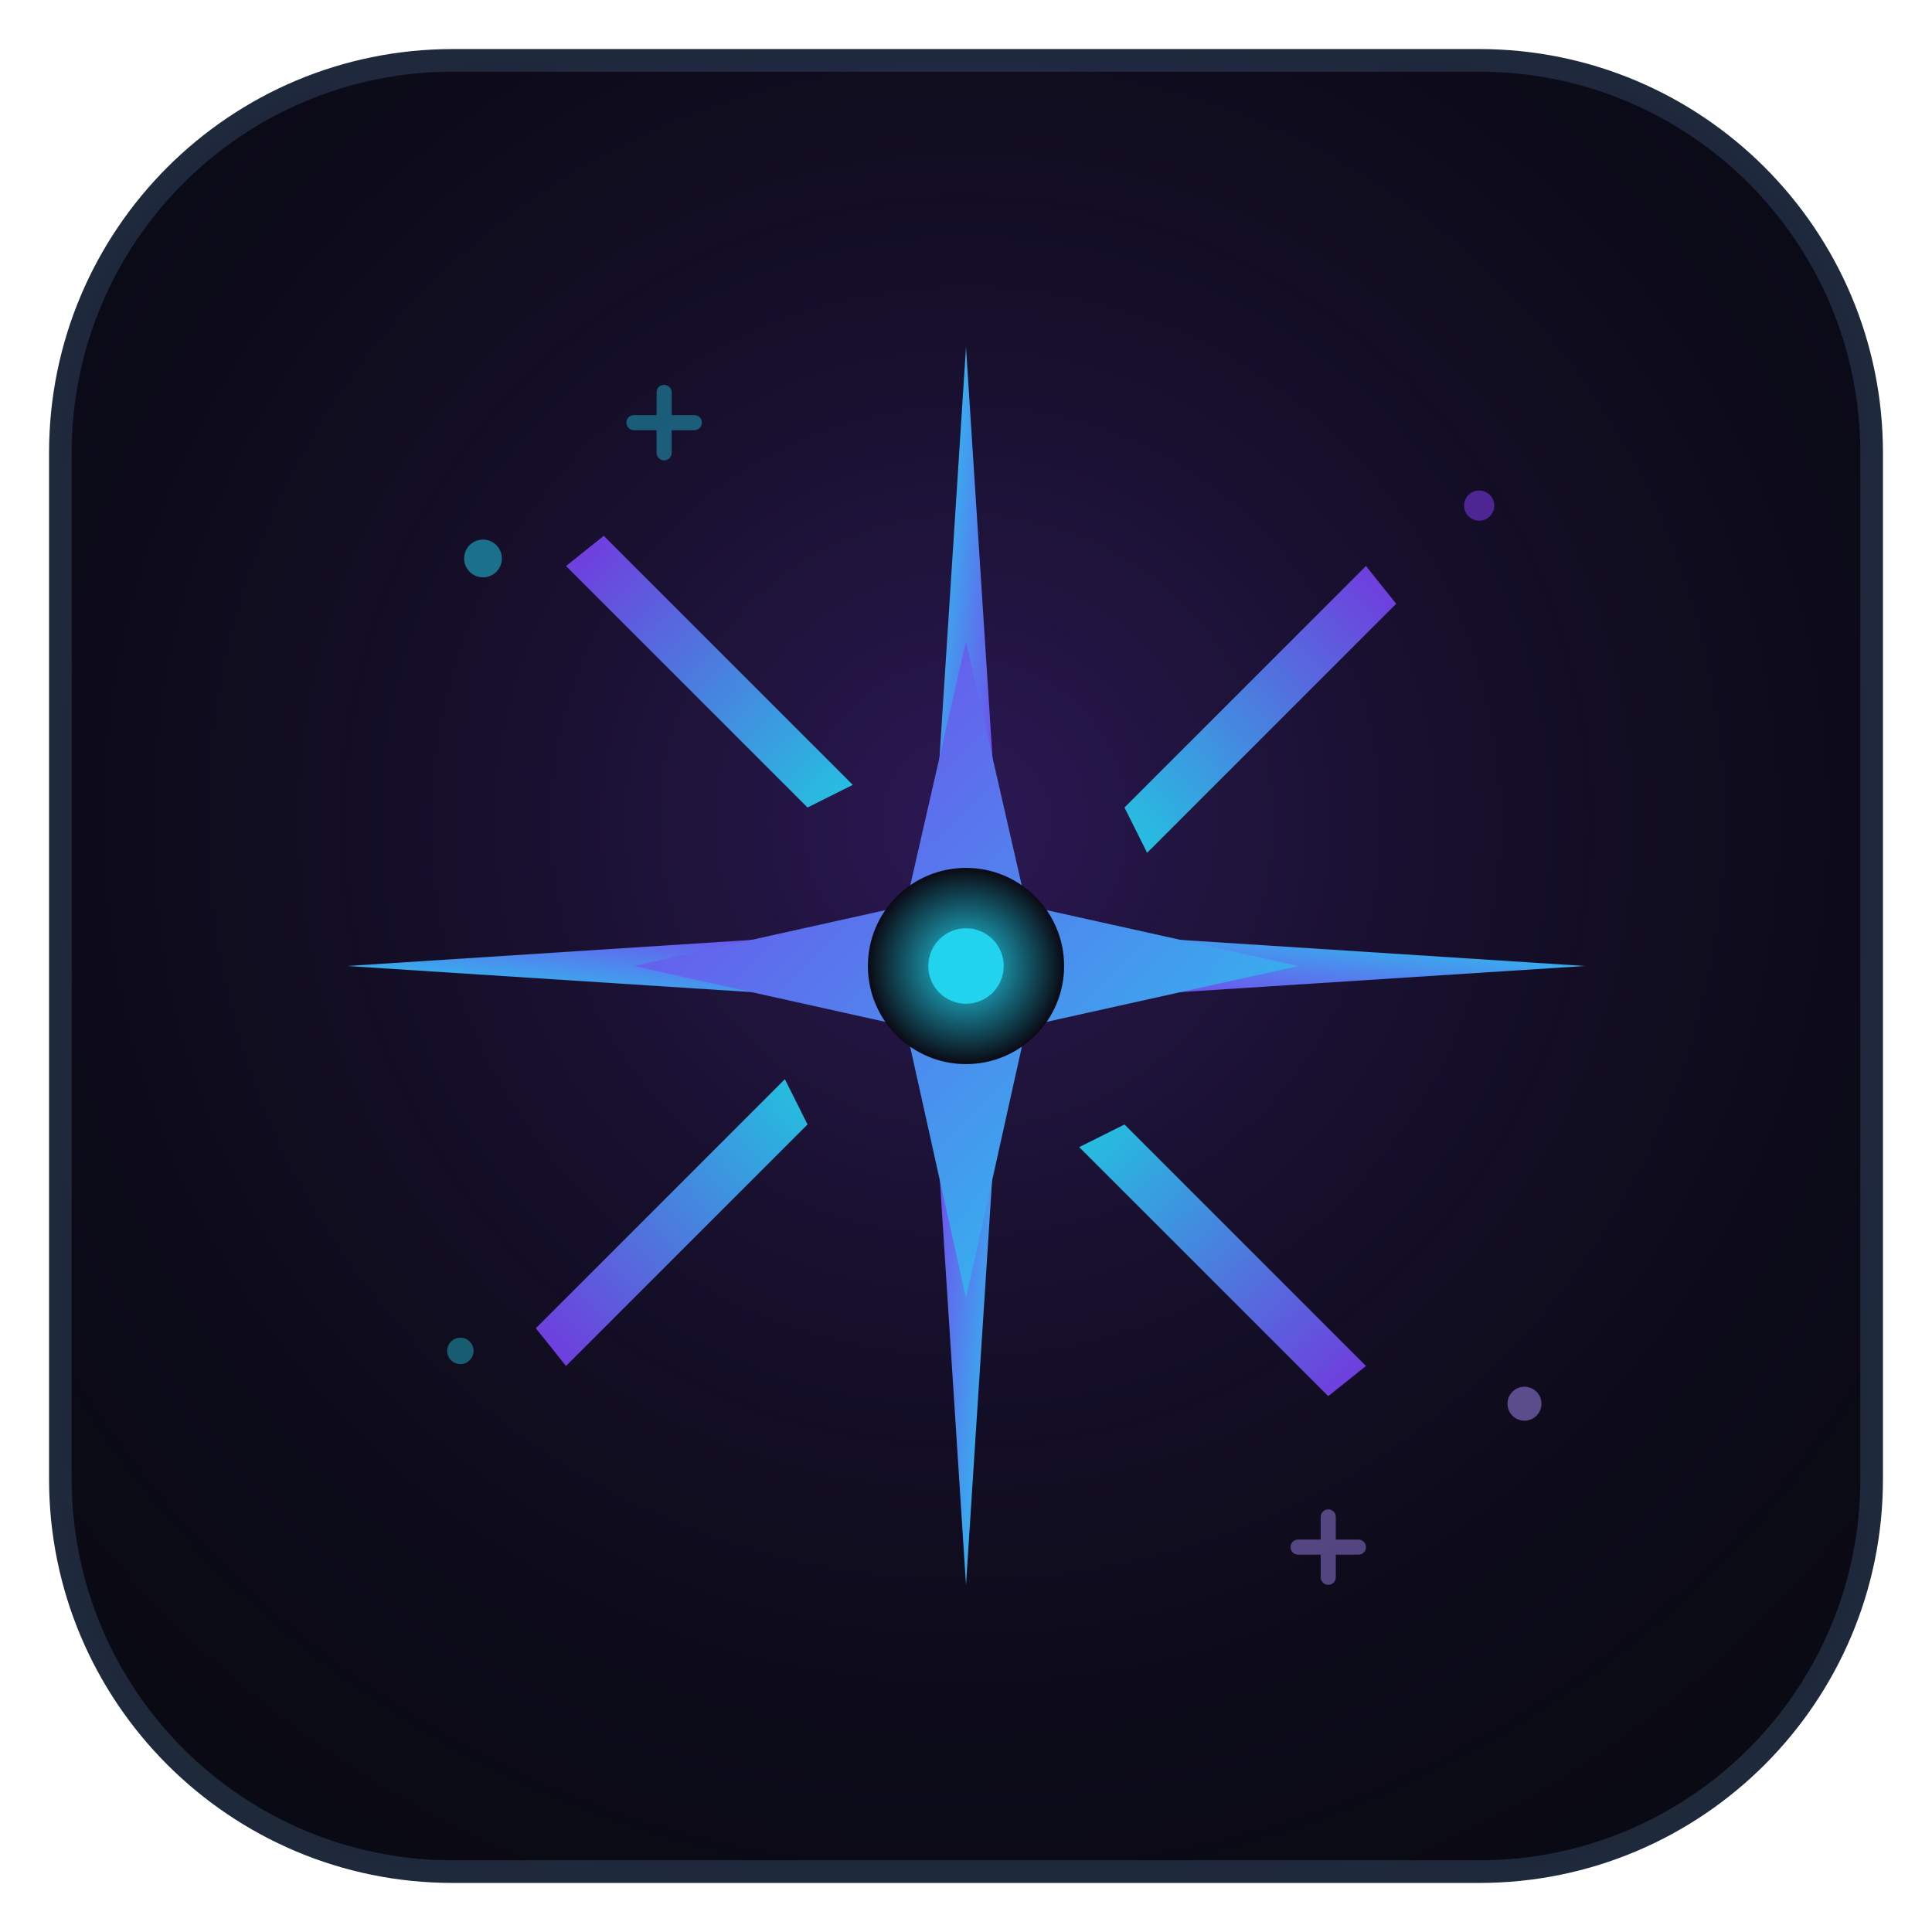
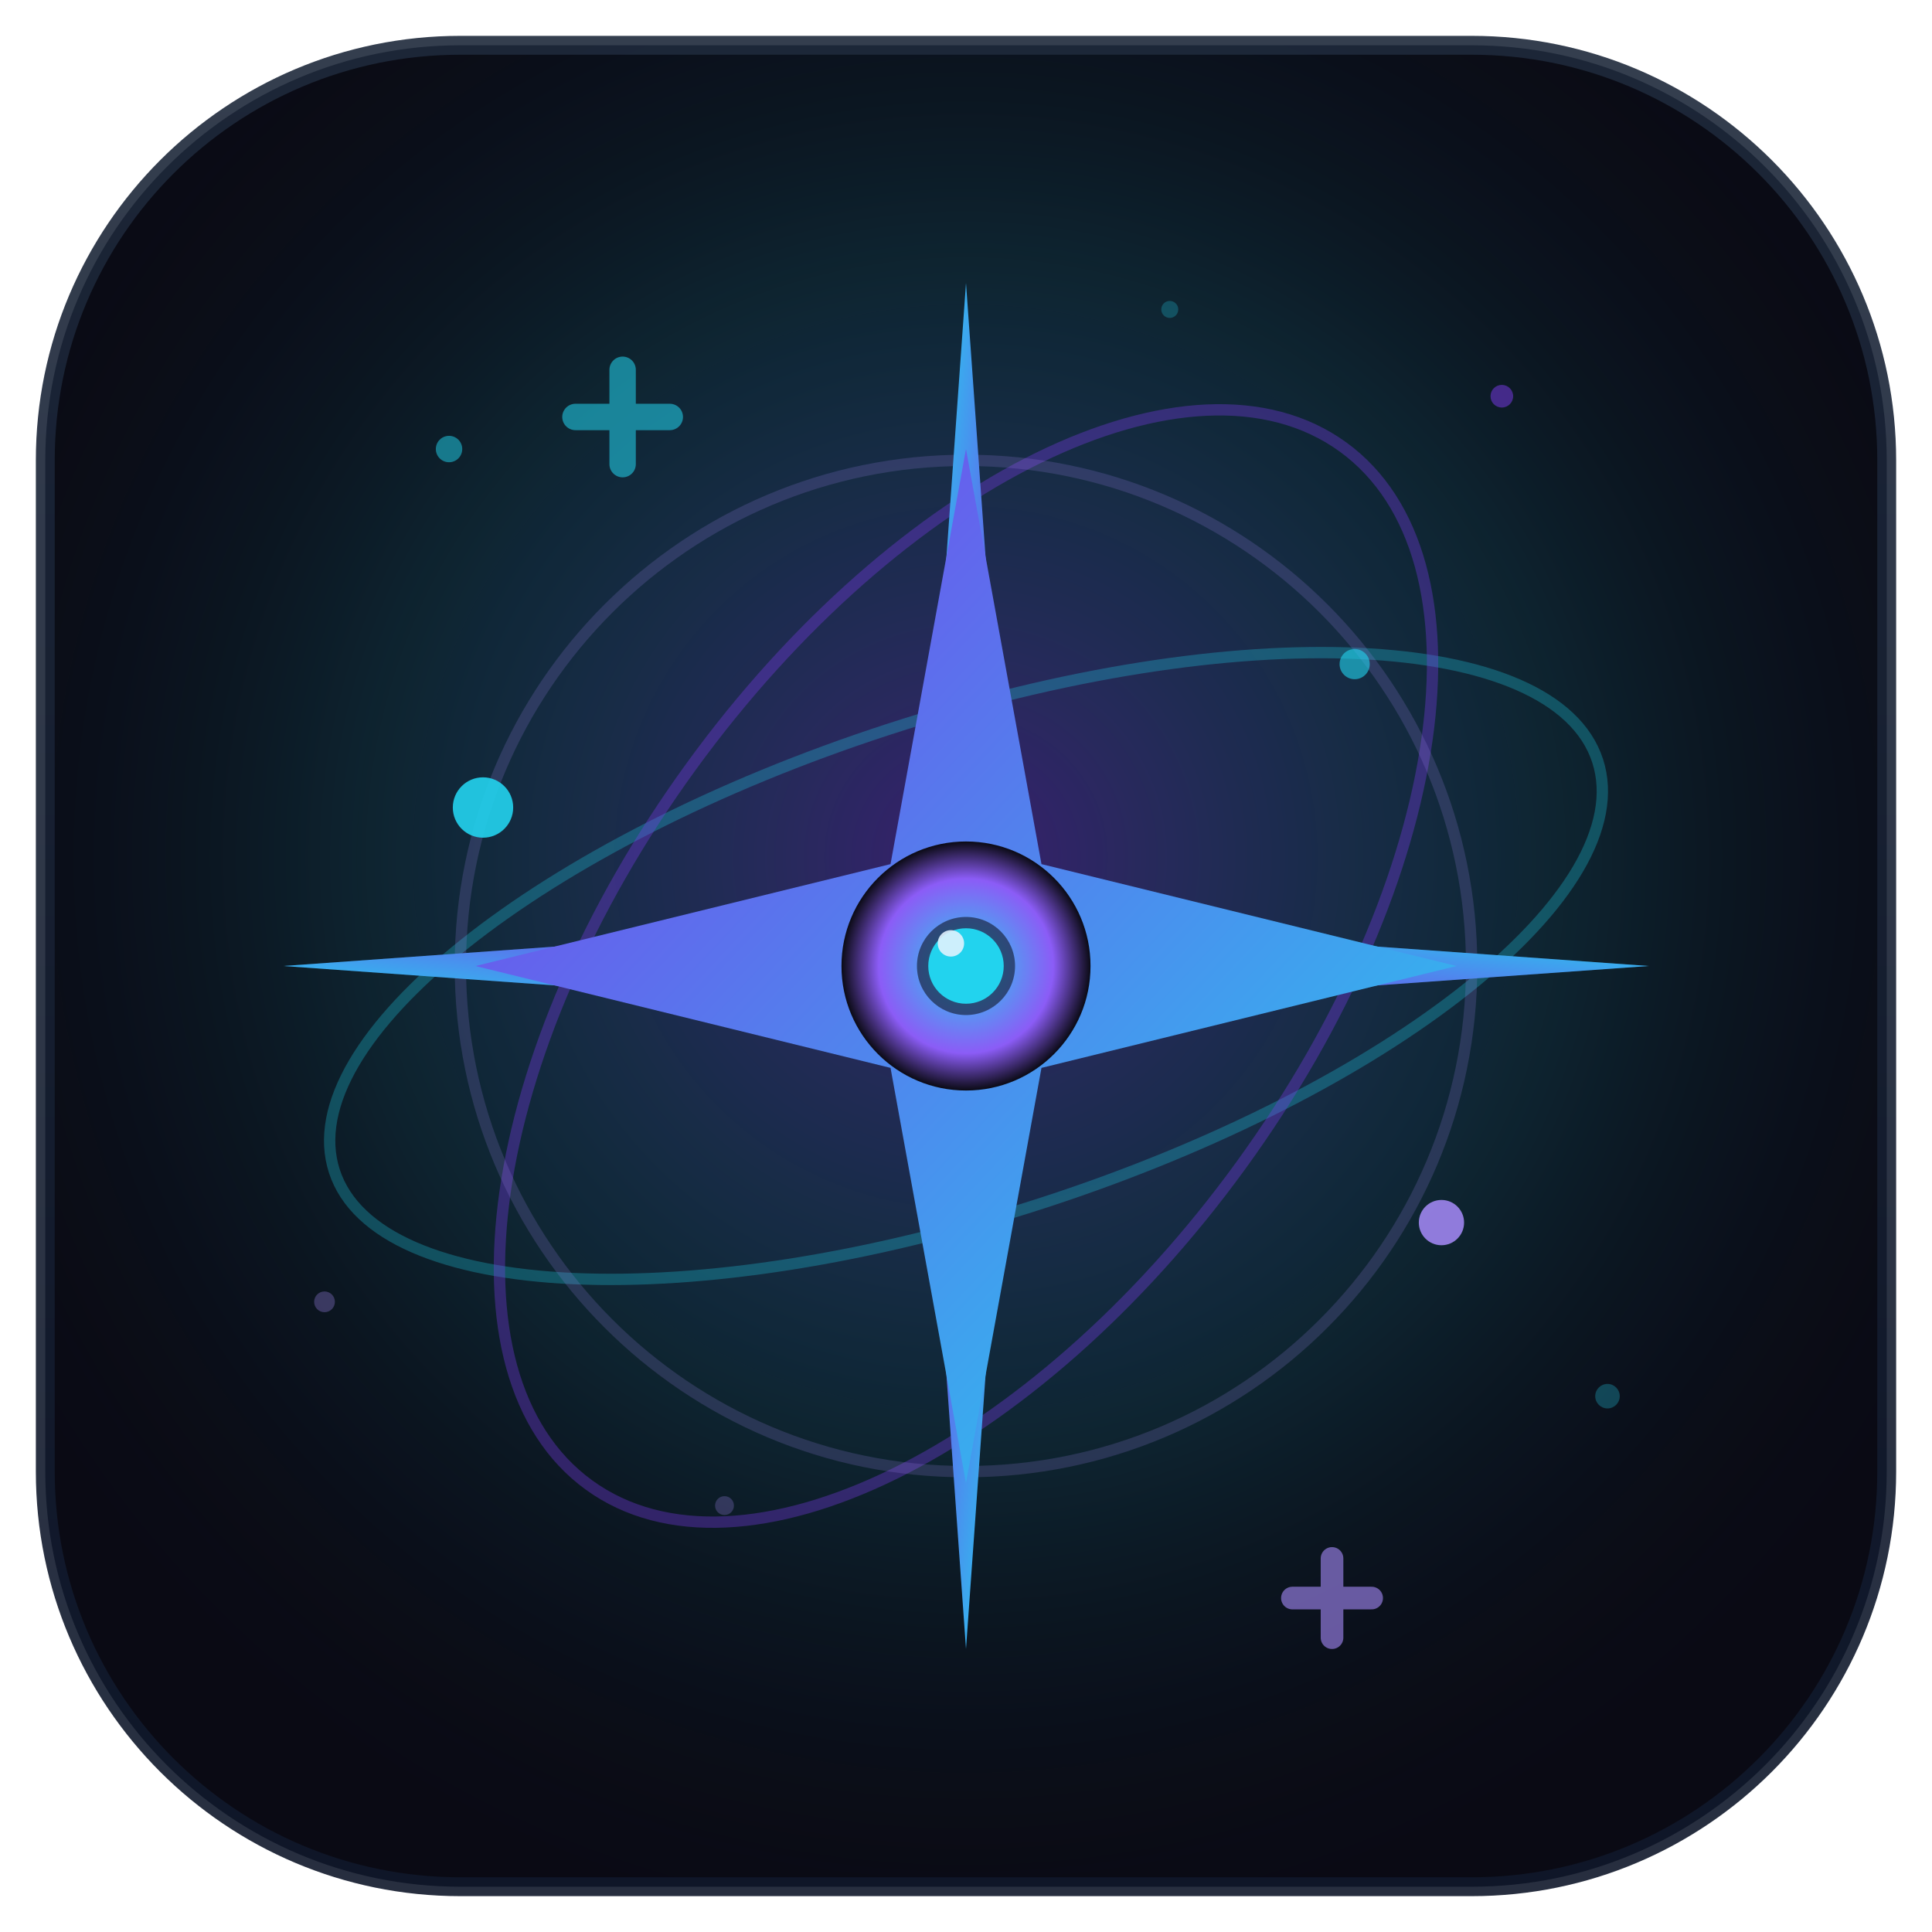
- <svg xmlns="http://www.w3.org/2000/svg" viewBox="0 0 512 512" width="512" height="512" role="img" aria-label="Aether emblem">
+ <svg xmlns="http://www.w3.org/2000/svg" viewBox="0 0 1024 1024" width="1024" height="1024" role="img" aria-label="Aether emblem">
  <defs>
-     <linearGradient id="burst" x1="0" y1="0" x2="1" y2="1">
+     <linearGradient id="acs" x1="0" y1="0" x2="1" y2="1">
      <stop offset="0" stop-color="#22d3ee" />
      <stop offset="1" stop-color="#7c3aed" />
    </linearGradient>
-     <linearGradient id="burstRev" x1="0" y1="0" x2="1" y2="1">
+     <linearGradient id="acr" x1="0" y1="0" x2="1" y2="1">
      <stop offset="0" stop-color="#7c3aed" />
      <stop offset="1" stop-color="#22d3ee" />
    </linearGradient>
-     <radialGradient id="halo" cx="0.5" cy="0.42" r="0.7">
-       <stop offset="0" stop-color="#7c3aed" stop-opacity="0.30" />
+     <radialGradient id="halo" cx="0.5" cy="0.44" r="0.62">
+       <stop offset="0" stop-color="#7c3aed" stop-opacity="0.42" />
+       <stop offset="0.55" stop-color="#22d3ee" stop-opacity="0.12" />
      <stop offset="1" stop-color="#0a0a14" stop-opacity="0" />
    </radialGradient>
-     <radialGradient id="core" cx="0.5" cy="0.5" r="0.5">
+     <radialGradient id="coreglow" cx="0.5" cy="0.5" r="0.5">
      <stop offset="0" stop-color="#22d3ee" />
+       <stop offset="0.7" stop-color="#8b5cf6" />
      <stop offset="1" stop-color="#0a0a14" />
    </radialGradient>
+     <linearGradient id="rim" x1="0" y1="0" x2="0" y2="1">
+       <stop offset="0" stop-color="#1e293b" />
+       <stop offset="1" stop-color="#0f172a" />
+     </linearGradient>
    <g id="ray">
-       <path d="M256 92 L264 216 L256 240 L248 216 Z" fill="url(#burst)" />
+       <path d="M512 150 L530 402 L512 460 L494 402 Z" fill="url(#acs)" />
    </g>
    <g id="dia">
-       <path d="M150 150 L214 214 L226 208 L160 142 Z" fill="url(#burstRev)" opacity="0.92" />
+       <path d="M322 322 L494 494 L520 486 L470 470 L348 348 Z" fill="url(#acr)" opacity="0.9" />
+       <path d="M322 322 L494 494 L486 520 L470 470 Z" fill="#22d3ee" opacity="0.35" />
    </g>
    <g id="spark">
-       <path d="M256 170 L272 240 L344 256 L272 272 L256 344 L240 272 L168 256 L240 240 Z" fill="url(#burstRev)" />
+       <path d="M512 238 L552 458 L772 512 L552 566 L512 786 L472 566 L252 512 L472 458 Z" fill="url(#acr)" />
    </g>
  </defs>
-   <rect x="16" y="16" width="480" height="480" rx="104" fill="#0a0a14" stroke="#1e293b" stroke-width="6" />
-   <rect x="16" y="16" width="480" height="480" rx="104" fill="url(#halo)" />
-   <circle cx="128" cy="148" r="5" fill="#22d3ee" opacity="0.5" />
-   <circle cx="392" cy="134" r="4" fill="#7c3aed" opacity="0.55" />
-   <circle cx="404" cy="372" r="4.5" fill="#a78bfa" opacity="0.5" />
-   <circle cx="122" cy="358" r="3.5" fill="#22d3ee" opacity="0.4" />
-   <g stroke="#22d3ee" stroke-width="4" stroke-linecap="round" opacity="0.4">
-     <line x1="176" y1="104" x2="176" y2="120" />
-     <line x1="168" y1="112" x2="184" y2="112" />
+   <rect x="24" y="24" width="976" height="976" rx="220" fill="#0a0a14" />
+   <rect x="24" y="24" width="976" height="976" rx="220" fill="url(#halo)" />
+   <rect x="24" y="24" width="976" height="976" rx="220" fill="none" stroke="url(#rim)" stroke-width="10" opacity="0.9" />
+   <g fill="none" stroke-width="6" stroke-linecap="round">
+     <ellipse cx="512" cy="512" rx="352" ry="132" stroke="#22d3ee" opacity="0.28" transform="rotate(-18 512 512)" />
+     <ellipse cx="512" cy="512" rx="340" ry="180" stroke="#7c3aed" opacity="0.34" transform="rotate(-54 512 512)" />
+     <circle cx="512" cy="512" r="268" stroke="#a78bfa" opacity="0.18" fill="none" />
  </g>
-   <g stroke="#a78bfa" stroke-width="4" stroke-linecap="round" opacity="0.45">
-     <line x1="352" y1="402" x2="352" y2="418" />
-     <line x1="344" y1="410" x2="360" y2="410" />
+   <circle cx="256" cy="428" r="16" fill="#22d3ee" opacity="0.9" />
+   <circle cx="764" cy="648" r="12" fill="#a78bfa" opacity="0.85" />
+   <circle cx="718" cy="352" r="8" fill="#22d3ee" opacity="0.6" />
+   <g opacity="0.5">
+     <circle cx="238" cy="238" r="7" fill="#22d3ee" />
+     <circle cx="796" cy="210" r="6" fill="#7c3aed" />
+     <circle cx="852" cy="740" r="6.5" fill="#22d3ee" opacity="0.55" />
+     <circle cx="172" cy="690" r="5.5" fill="#a78bfa" opacity="0.6" />
+     <circle cx="620" cy="164" r="4.5" fill="#22d3ee" opacity="0.5" />
+     <circle cx="384" cy="798" r="5" fill="#a78bfa" opacity="0.5" />
+   </g>
+   <g stroke="#22d3ee" stroke-width="14" stroke-linecap="round" opacity="0.55">
+     <line x1="330" y1="196" x2="330" y2="246" />
+     <line x1="305" y1="221" x2="355" y2="221" />
+   </g>
+   <g stroke="#a78bfa" stroke-width="12" stroke-linecap="round" opacity="0.6">
+     <line x1="706" y1="826" x2="706" y2="868" />
+     <line x1="685" y1="847" x2="727" y2="847" />
  </g>
  <use href="#ray" />
-   <use href="#ray" transform="rotate(90 256 256)" />
-   <use href="#ray" transform="rotate(180 256 256)" />
-   <use href="#ray" transform="rotate(270 256 256)" />
+   <use href="#ray" transform="rotate(90 512 512)" />
+   <use href="#ray" transform="rotate(180 512 512)" />
+   <use href="#ray" transform="rotate(270 512 512)" />
  <use href="#dia" />
-   <use href="#dia" transform="rotate(90 256 256)" />
-   <use href="#dia" transform="rotate(180 256 256)" />
-   <use href="#dia" transform="rotate(270 256 256)" />
+   <use href="#dia" transform="rotate(90 512 512)" />
+   <use href="#dia" transform="rotate(180 512 512)" />
+   <use href="#dia" transform="rotate(270 512 512)" />
  <use href="#spark" />
-   <circle cx="256" cy="256" r="26" fill="url(#core)" />
-   <circle cx="256" cy="256" r="10" fill="#22d3ee" />
+   <circle cx="512" cy="512" r="66" fill="url(#coreglow)" />
+   <circle cx="512" cy="512" r="26" fill="#0a0a14" opacity="0.55" />
+   <circle cx="512" cy="512" r="20" fill="#22d3ee" />
+   <circle cx="504" cy="500" r="7" fill="#e0f2fe" opacity="0.9" />
</svg>
